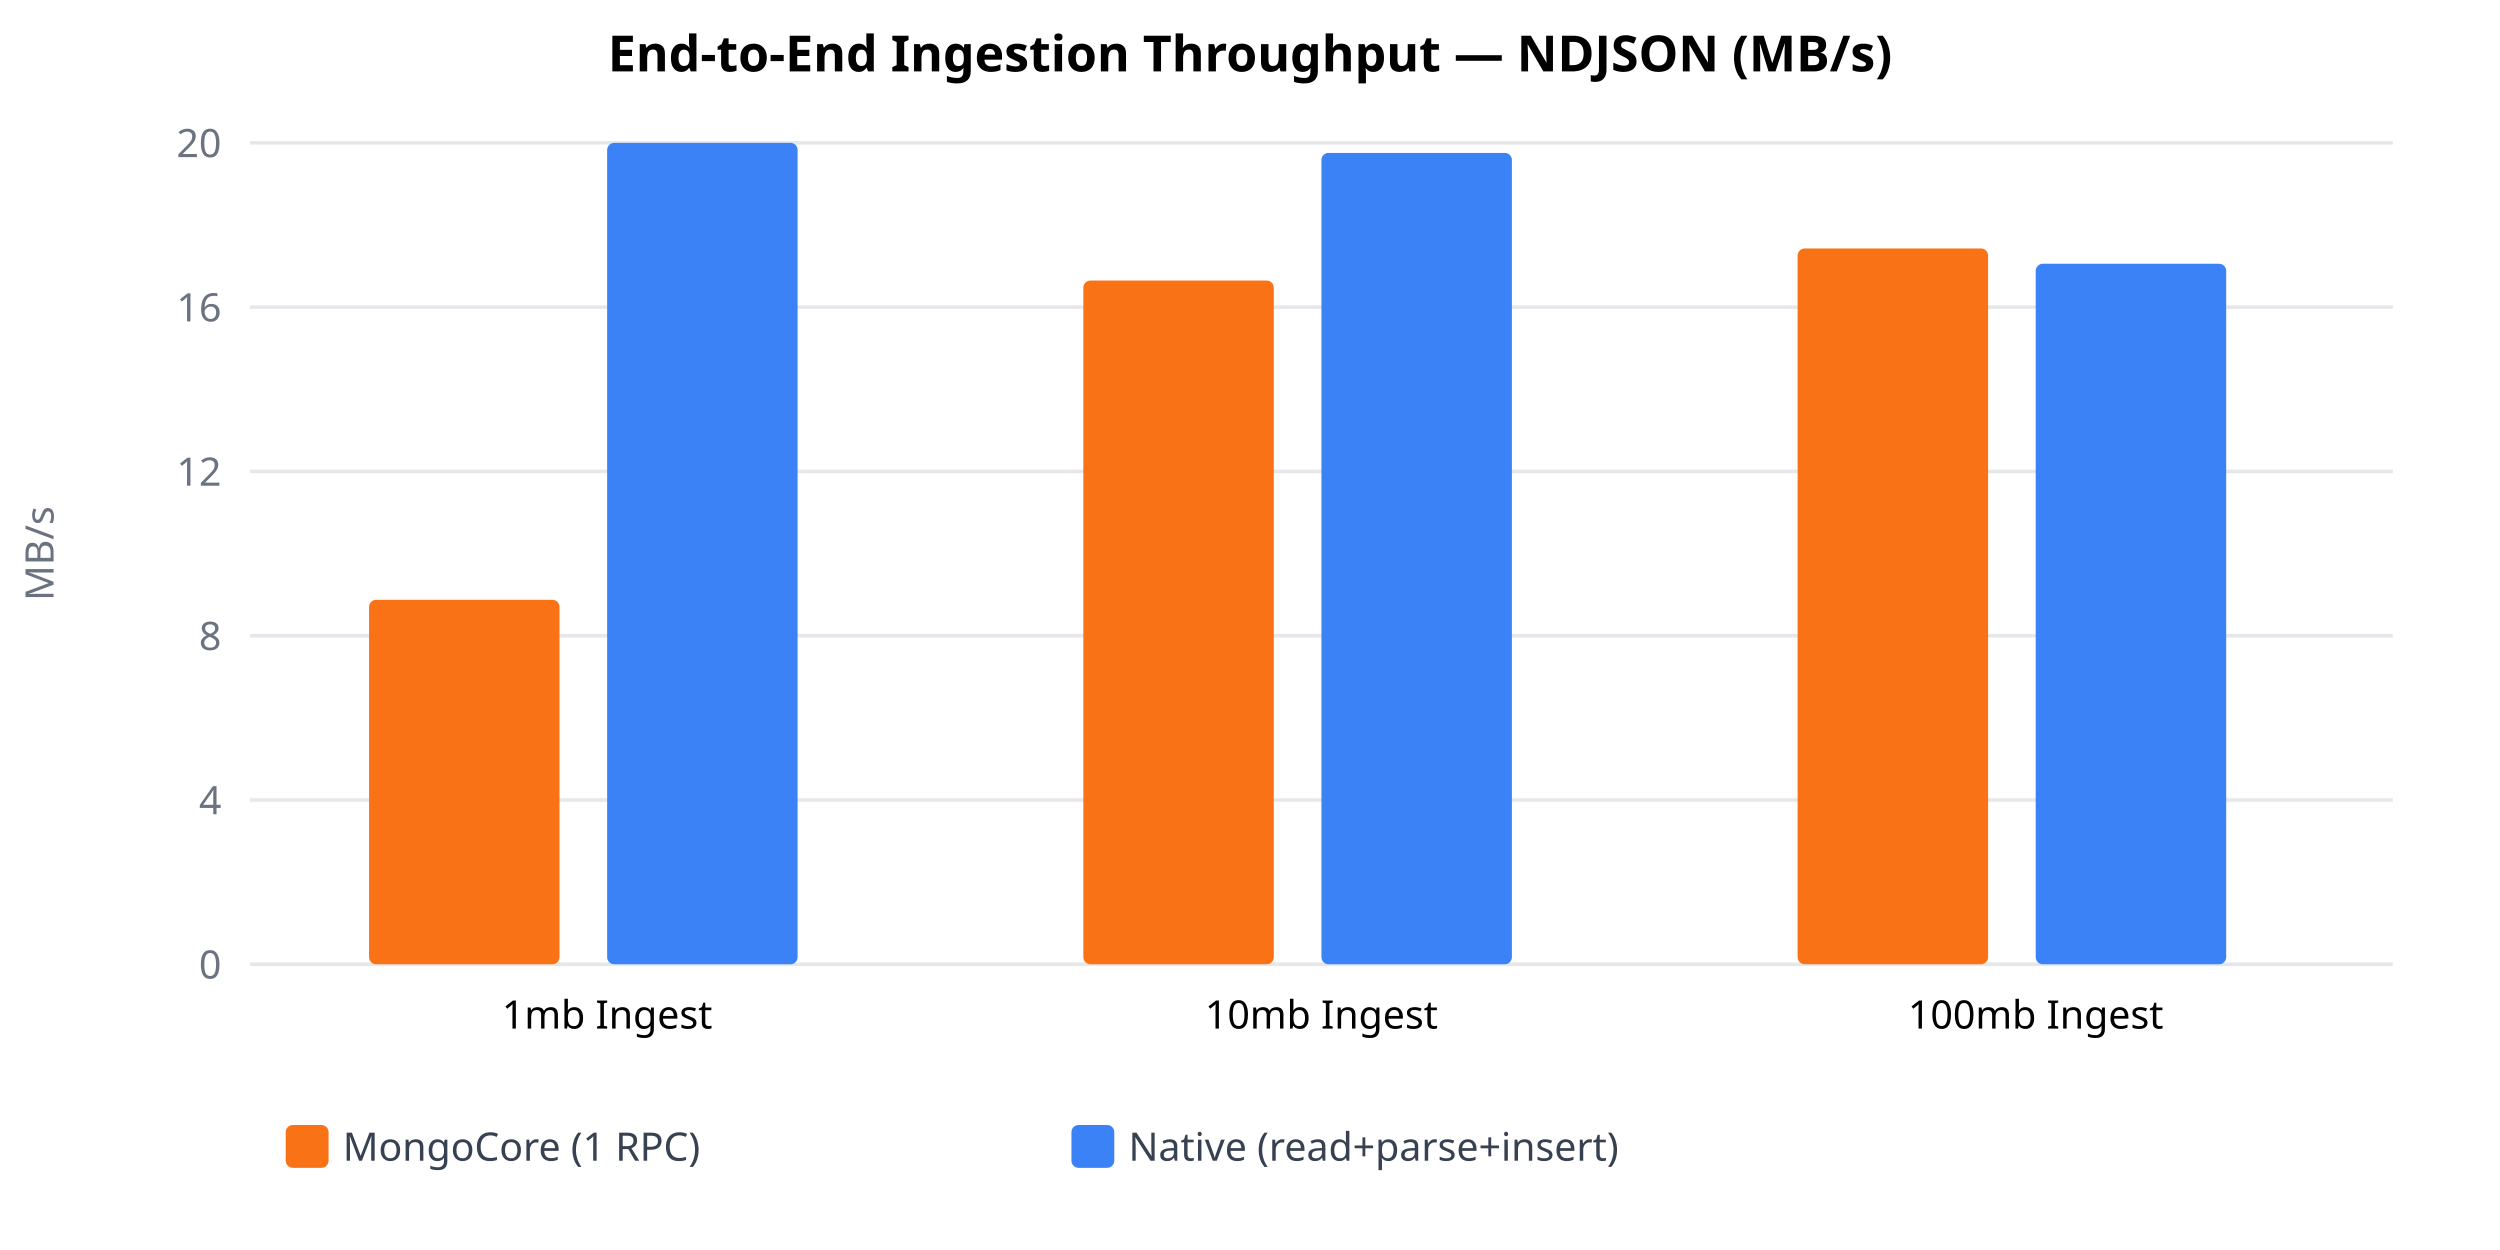
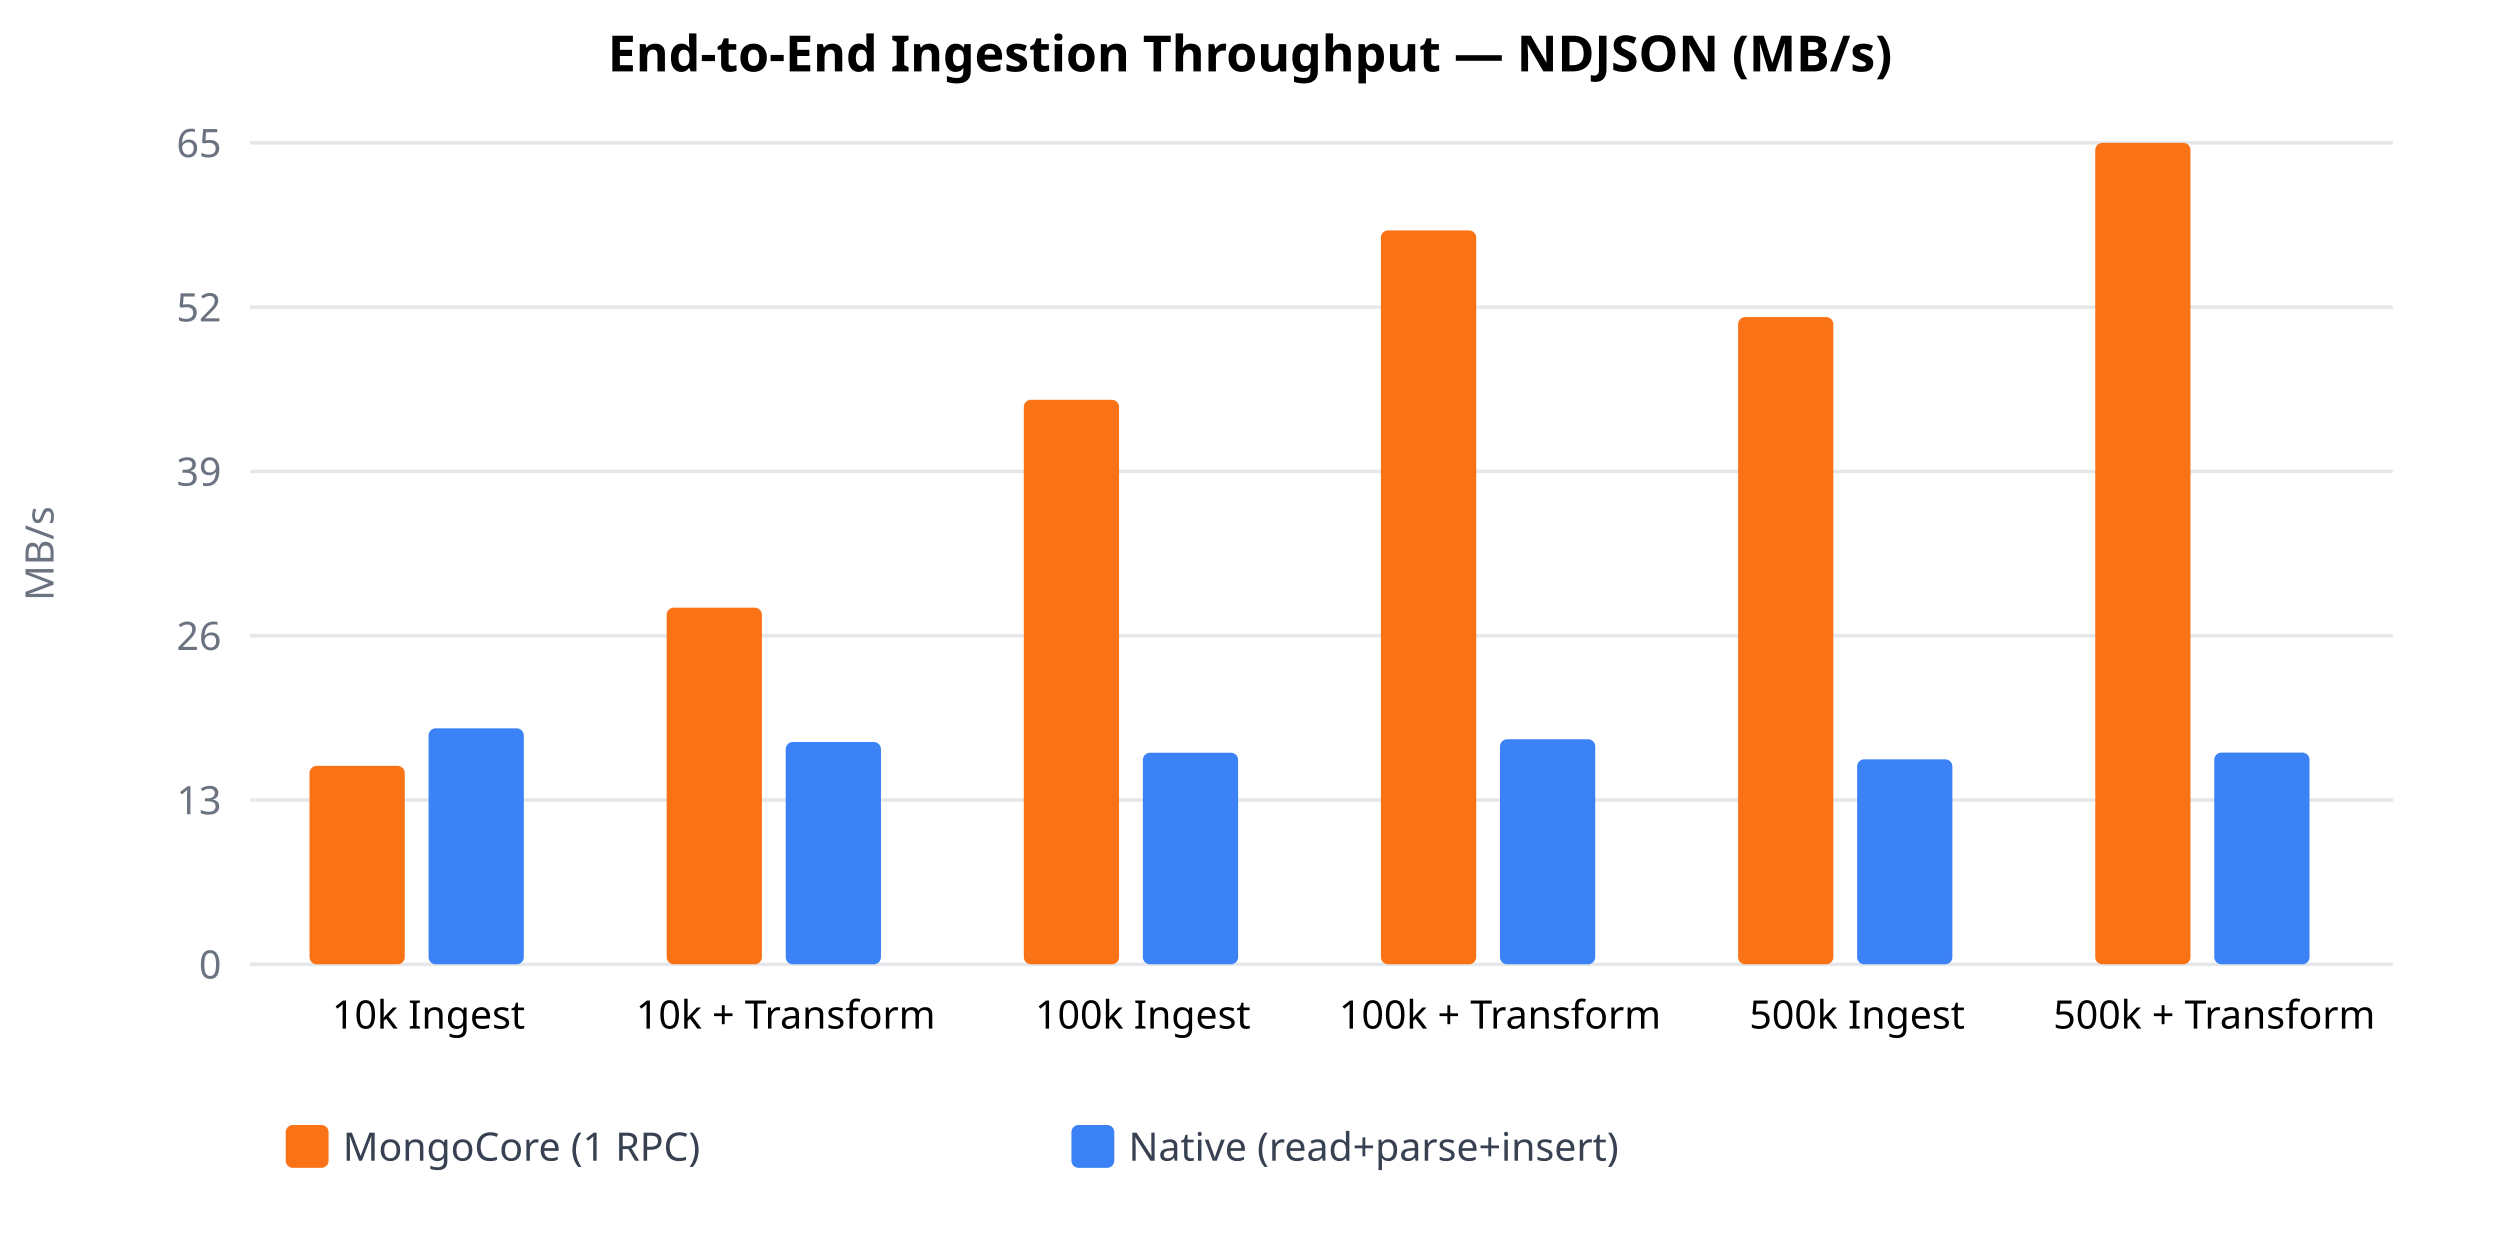
<svg xmlns="http://www.w3.org/2000/svg" viewBox="0 0 700 350" font-family="system-ui, sans-serif" font-size="12">
  <rect width="700" height="350" fill="white" />
  <text x="350.0" y="20" text-anchor="middle" font-size="14" font-weight="bold">End-to-End Ingestion Throughput — NDJSON (MB/s)</text>
  <line x1="70" y1="270.0" x2="670" y2="270.0" stroke="#e5e7eb" stroke-width="1" />
  <text x="62" y="274.0" text-anchor="end" font-size="11" fill="#6b7280">0</text>
  <line x1="70" y1="224.0" x2="670" y2="224.0" stroke="#e5e7eb" stroke-width="1" />
-   <text x="62" y="228.0" text-anchor="end" font-size="11" fill="#6b7280">4</text>
+   <text x="62" y="228.0" text-anchor="end" font-size="11" fill="#6b7280">13</text>
  <line x1="70" y1="178.0" x2="670" y2="178.0" stroke="#e5e7eb" stroke-width="1" />
-   <text x="62" y="182.0" text-anchor="end" font-size="11" fill="#6b7280">8</text>
+   <text x="62" y="182.0" text-anchor="end" font-size="11" fill="#6b7280">26</text>
  <line x1="70" y1="132.0" x2="670" y2="132.0" stroke="#e5e7eb" stroke-width="1" />
-   <text x="62" y="136.0" text-anchor="end" font-size="11" fill="#6b7280">12</text>
+   <text x="62" y="136.0" text-anchor="end" font-size="11" fill="#6b7280">39</text>
  <line x1="70" y1="86.0" x2="670" y2="86.0" stroke="#e5e7eb" stroke-width="1" />
-   <text x="62" y="90.0" text-anchor="end" font-size="11" fill="#6b7280">16</text>
+   <text x="62" y="90.0" text-anchor="end" font-size="11" fill="#6b7280">52</text>
  <line x1="70" y1="40.0" x2="670" y2="40.0" stroke="#e5e7eb" stroke-width="1" />
-   <text x="62" y="44.0" text-anchor="end" font-size="11" fill="#6b7280">20</text>
+   <text x="62" y="44.0" text-anchor="end" font-size="11" fill="#6b7280">65</text>
  <text x="15" y="155.0" text-anchor="middle" font-size="11" fill="#6b7280" transform="rotate(-90 15 155.0)">MB/s</text>
-   <rect x="103.333" y="167.94" width="53.333" height="102.06" fill="#f97316" rx="2" />
-   <rect x="170.0" y="40.0" width="53.333" height="230.0" fill="#3b82f6" rx="2" />
-   <text x="170.0" y="288" text-anchor="middle" font-size="11">1mb Ingest</text>
-   <rect x="303.333" y="78.557" width="53.333" height="191.443" fill="#f97316" rx="2" />
-   <rect x="370.0" y="42.813" width="53.333" height="227.187" fill="#3b82f6" rx="2" />
-   <text x="370.0" y="288" text-anchor="middle" font-size="11">10mb Ingest</text>
-   <rect x="503.333" y="69.569" width="53.333" height="200.431" fill="#f97316" rx="2" />
-   <rect x="570.0" y="73.853" width="53.333" height="196.147" fill="#3b82f6" rx="2" />
-   <text x="570.0" y="288" text-anchor="middle" font-size="11">100mb Ingest</text>
+   <rect x="86.667" y="214.443" width="26.667" height="55.557" fill="#f97316" rx="2" />
+   <rect x="120.0" y="203.929" width="26.667" height="66.071" fill="#3b82f6" rx="2" />
+   <text x="120.0" y="288" text-anchor="middle" font-size="11">10k Ingest</text>
+   <rect x="186.667" y="170.144" width="26.667" height="99.856" fill="#f97316" rx="2" />
+   <rect x="220.0" y="207.764" width="26.667" height="62.236" fill="#3b82f6" rx="2" />
+   <text x="220.0" y="288" text-anchor="middle" font-size="11">10k + Transform</text>
+   <rect x="286.667" y="111.941" width="26.667" height="158.059" fill="#f97316" rx="2" />
+   <rect x="320.0" y="210.773" width="26.667" height="59.227" fill="#3b82f6" rx="2" />
+   <text x="320.0" y="288" text-anchor="middle" font-size="11">100k Ingest</text>
+   <rect x="386.667" y="64.513" width="26.667" height="205.487" fill="#f97316" rx="2" />
+   <rect x="420.0" y="206.99" width="26.667" height="63.01" fill="#3b82f6" rx="2" />
+   <text x="420.0" y="288" text-anchor="middle" font-size="11">100k + Transform</text>
+   <rect x="486.667" y="88.783" width="26.667" height="181.217" fill="#f97316" rx="2" />
+   <rect x="520.0" y="212.606" width="26.667" height="57.394" fill="#3b82f6" rx="2" />
+   <text x="520.0" y="288" text-anchor="middle" font-size="11">500k Ingest</text>
+   <rect x="586.667" y="40.0" width="26.667" height="230.0" fill="#f97316" rx="2" />
+   <rect x="620.0" y="210.727" width="26.667" height="59.273" fill="#3b82f6" rx="2" />
+   <text x="620.0" y="288" text-anchor="middle" font-size="11">500k + Transform</text>
  <rect x="80" y="315" width="12" height="12" fill="#f97316" rx="2" />
  <text x="96" y="325" font-size="11" fill="#374151">MongoCore (1 RPC)</text>
  <rect x="300" y="315" width="12" height="12" fill="#3b82f6" rx="2" />
  <text x="316" y="325" font-size="11" fill="#374151">Native (read+parse+insert)</text>
</svg>
